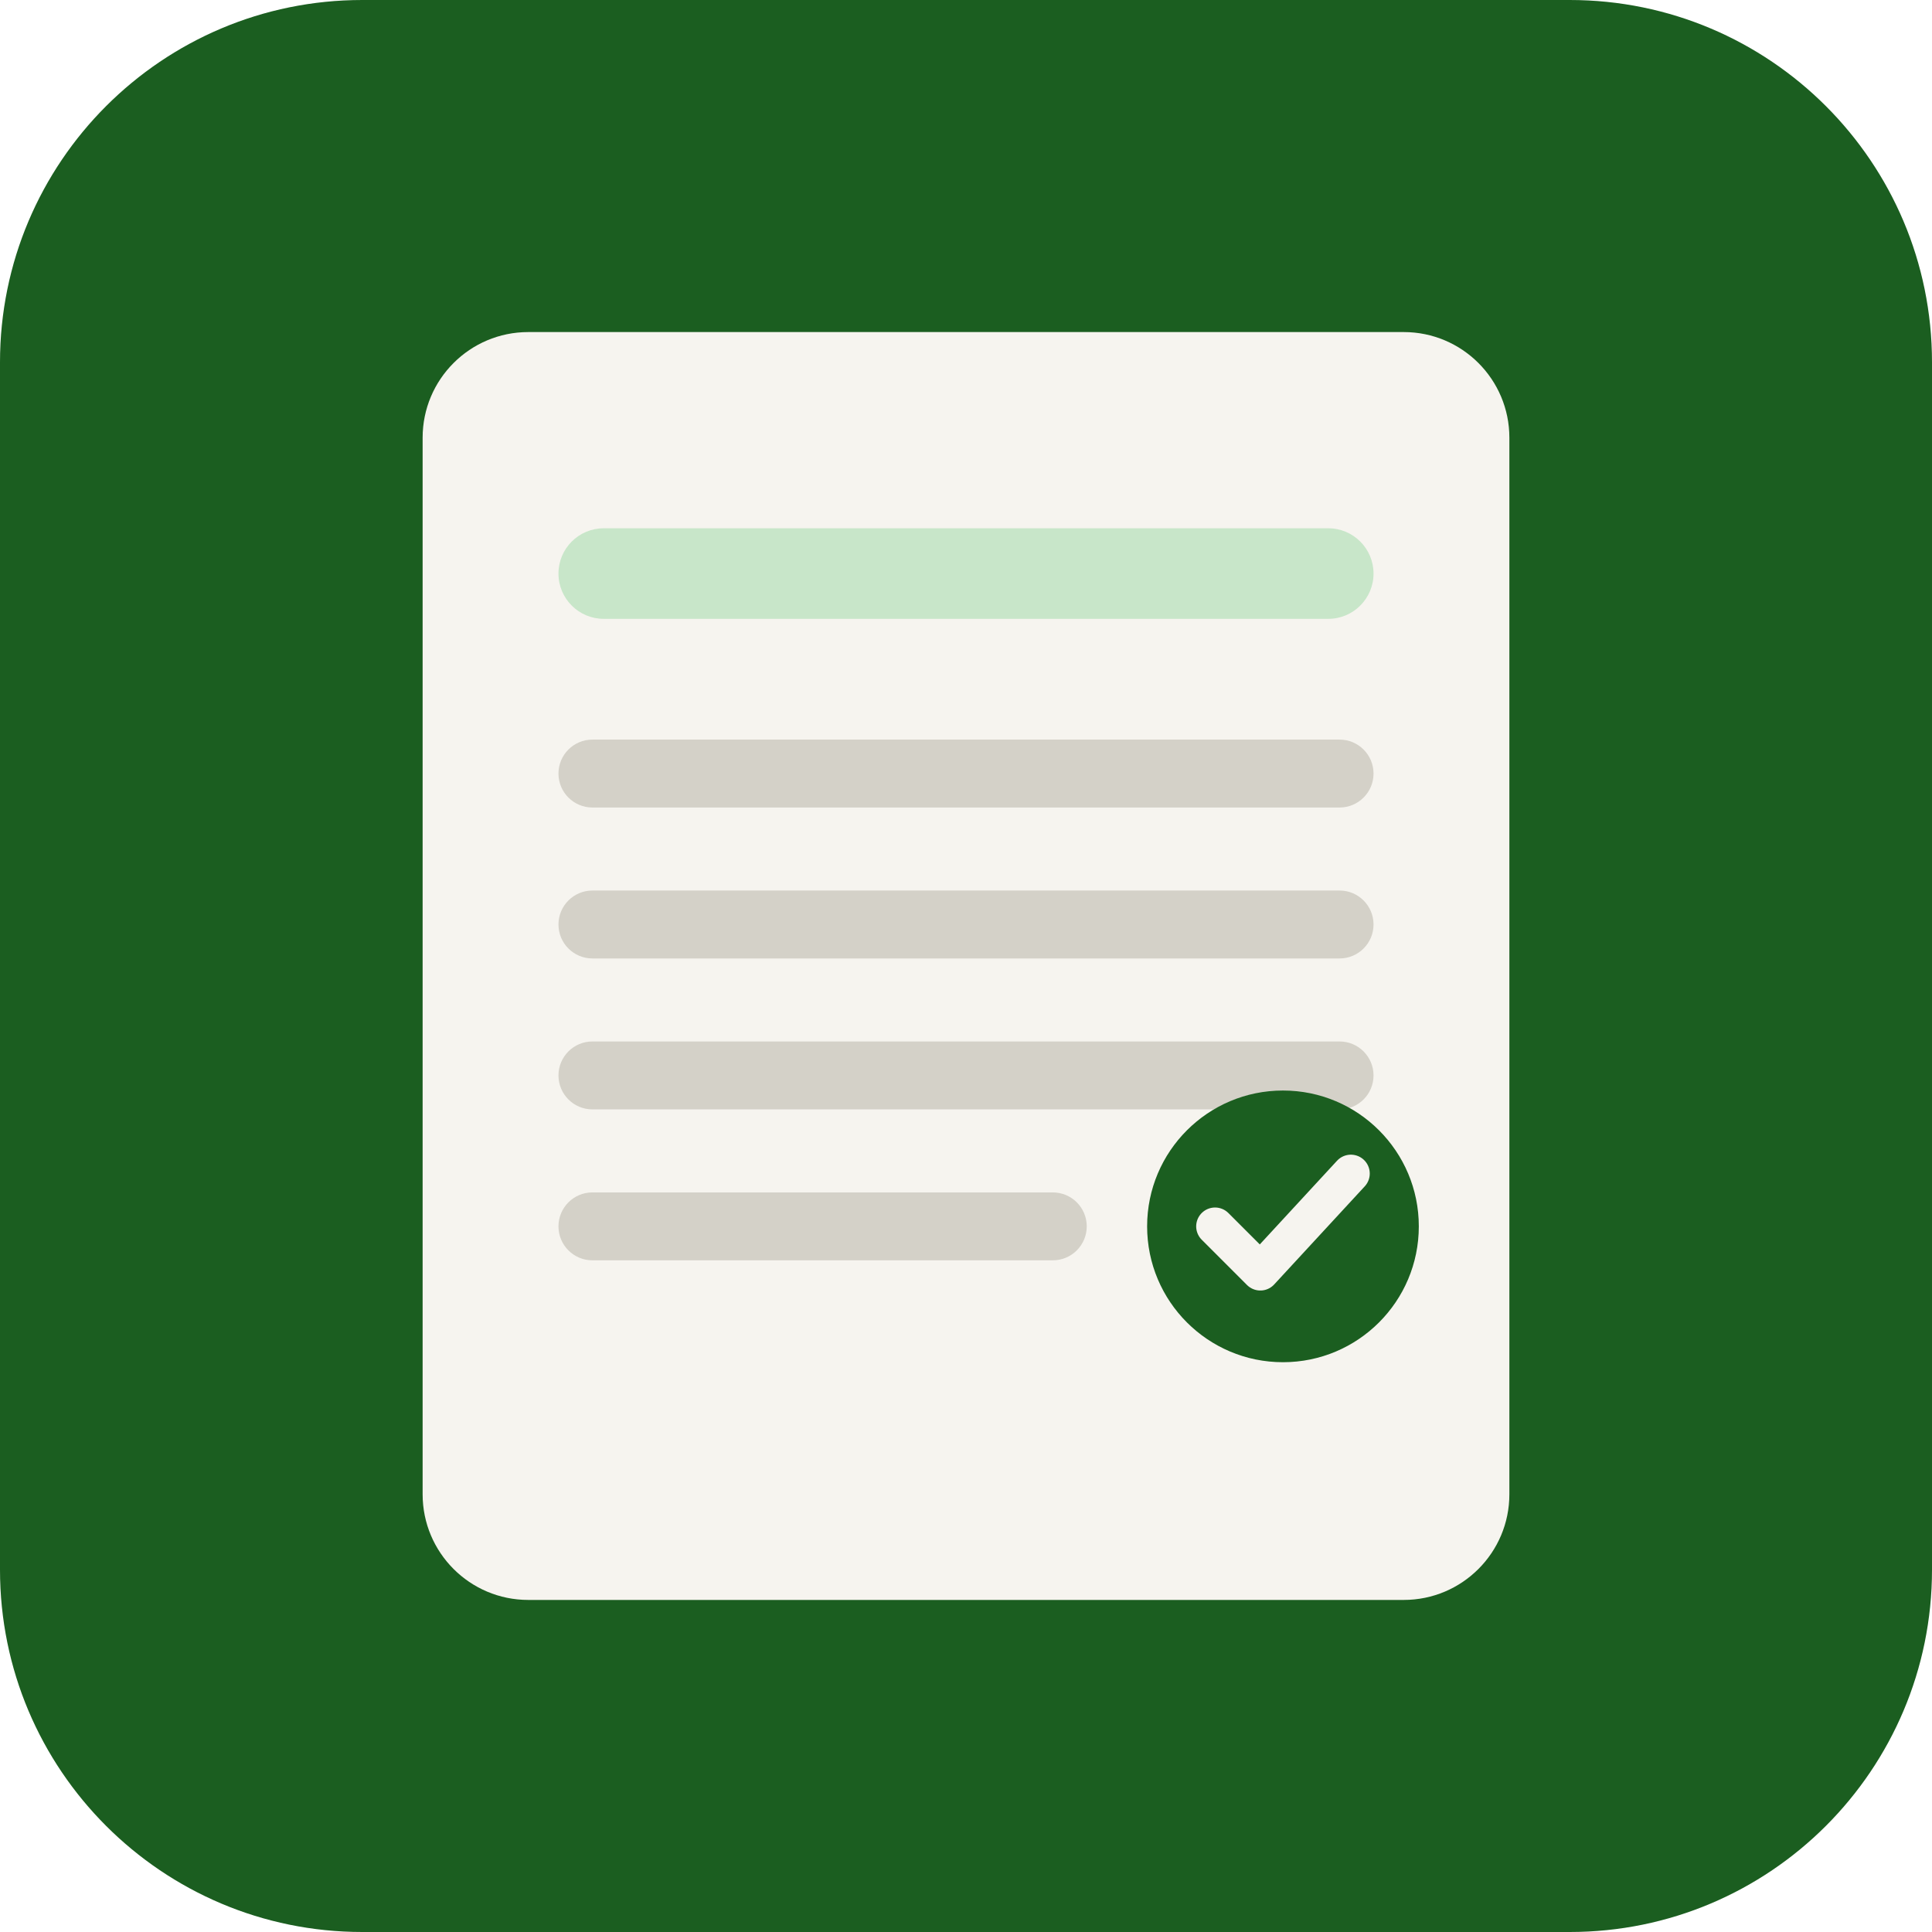
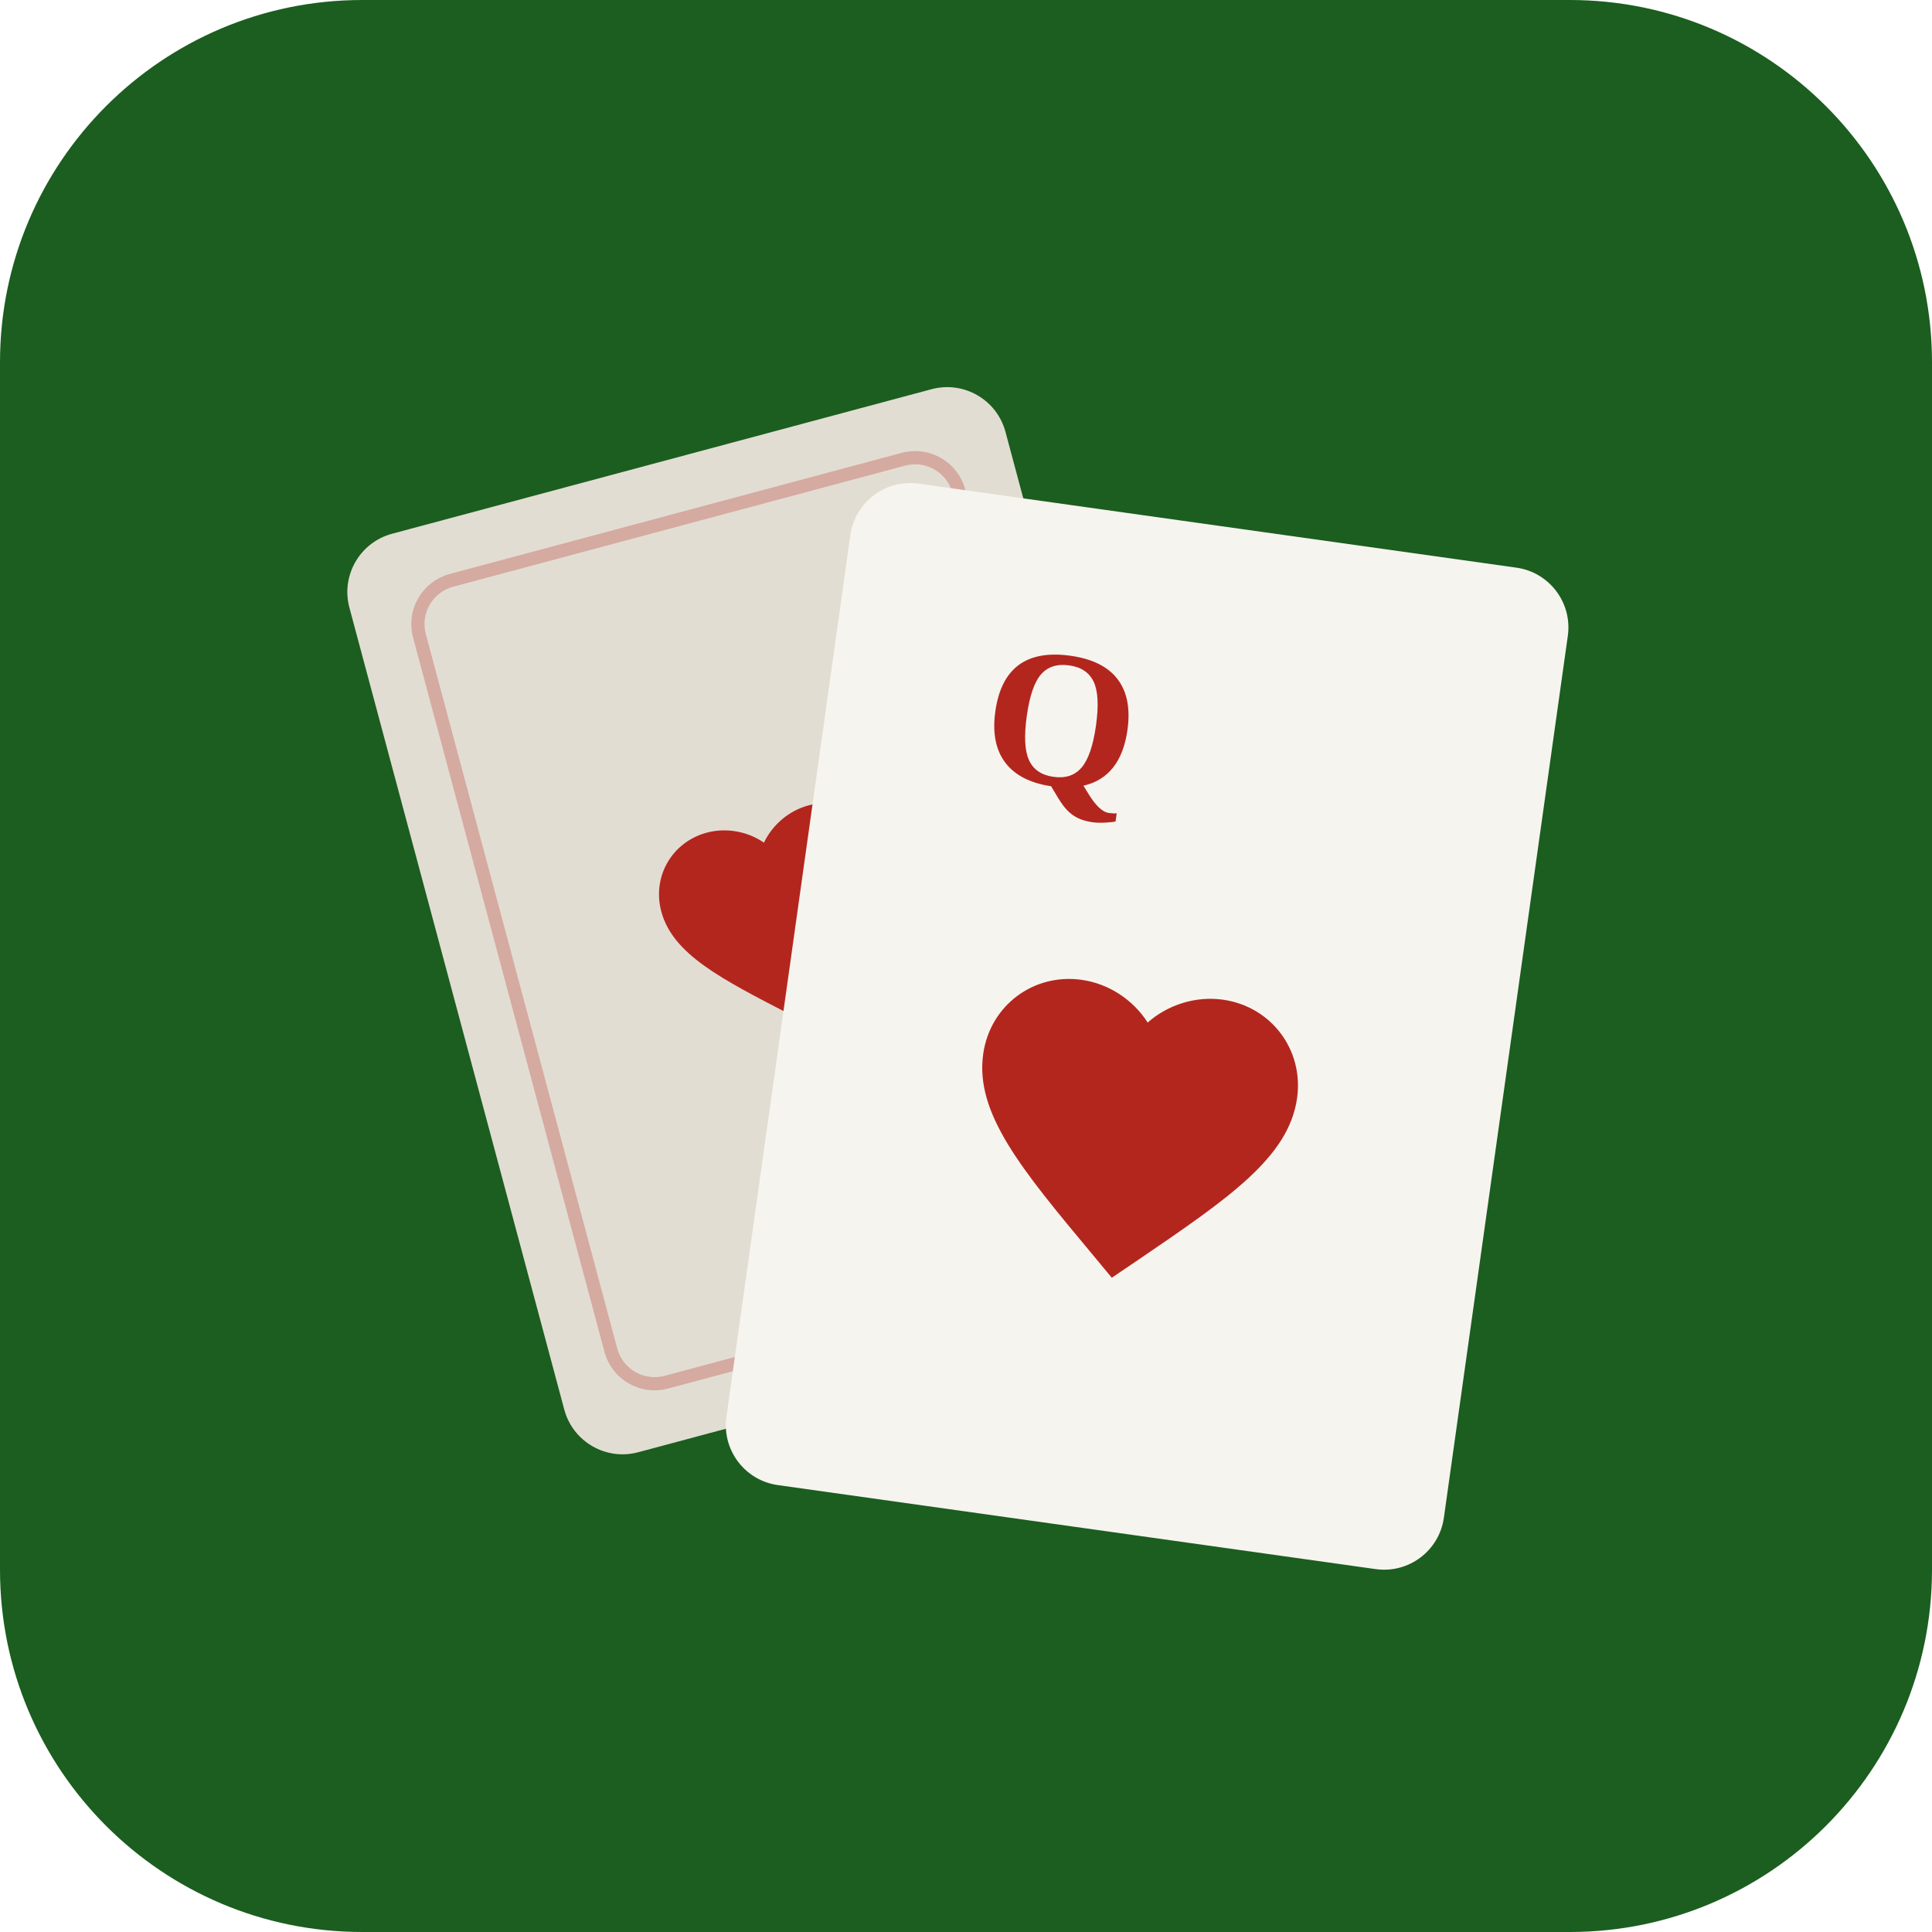
<svg xmlns="http://www.w3.org/2000/svg" viewBox="0 0 512 512" role="img" aria-label="Punktezettel">
  <rect width="512" height="512" rx="96" fill="#1b5e20" />
-   <rect x="112" y="88" width="288" height="336" rx="28" fill="#f6f4ef" />
-   <rect x="148" y="140" width="216" height="24" rx="12" fill="#c8e6c9" />
-   <rect x="148" y="196" width="216" height="18" rx="9" fill="#d4d1c8" />
-   <rect x="148" y="236" width="216" height="18" rx="9" fill="#d4d1c8" />
-   <rect x="148" y="276" width="216" height="18" rx="9" fill="#d4d1c8" />
-   <rect x="148" y="316" width="140" height="18" rx="9" fill="#d4d1c8" />
-   <circle cx="340" cy="325" r="36" fill="#1b5e20" />
-   <path d="M322 325 l12 12 l24 -26" stroke="#f6f4ef" stroke-width="10" stroke-linecap="round" stroke-linejoin="round" fill="none" />
+   <g transform="rotate(-15 208 244)">
+     <rect x="118" y="118" width="180" height="252" rx="16" fill="#e2ddd2" />
+     <rect x="134" y="134" width="148" height="220" rx="12" fill="none" stroke="#b3261e" stroke-width="3.5" opacity="0.28" />
+     <path transform="translate(208 244) scale(3.1) translate(-12 -12)" fill="#b3261e" d="M12 21.35l-1.45-1.32C5.4 15.36 2 12.28 2 8.5 2 5.42 4.42 3 7.5 3c1.74 0 3.41.81 4.5 2.09C13.09 3.81 14.76 3 16.5 3 19.58 3 22 5.42 22 8.5c0 3.78-3.4 6.86-8.55 11.54L12 21.35z" />
+   </g>
+   <g transform="rotate(8 304 272)">
+     <rect x="208" y="138" width="192" height="268" rx="16" fill="#f6f4ef" />
+     <text x="250" y="212" font-family="Georgia, 'Times New Roman', Times, serif" font-size="52" font-weight="700" fill="#b3261e">Q</text>
+     <path transform="translate(304 300) scale(4.2) translate(-12 -12)" fill="#b3261e" d="M12 21.35l-1.45-1.32C5.4 15.36 2 12.28 2 8.5 2 5.42 4.42 3 7.5 3c1.74 0 3.41.81 4.5 2.09C13.09 3.81 14.76 3 16.5 3 19.58 3 22 5.42 22 8.5c0 3.78-3.4 6.86-8.55 11.54L12 21.35z" />
+   </g>
</svg>
